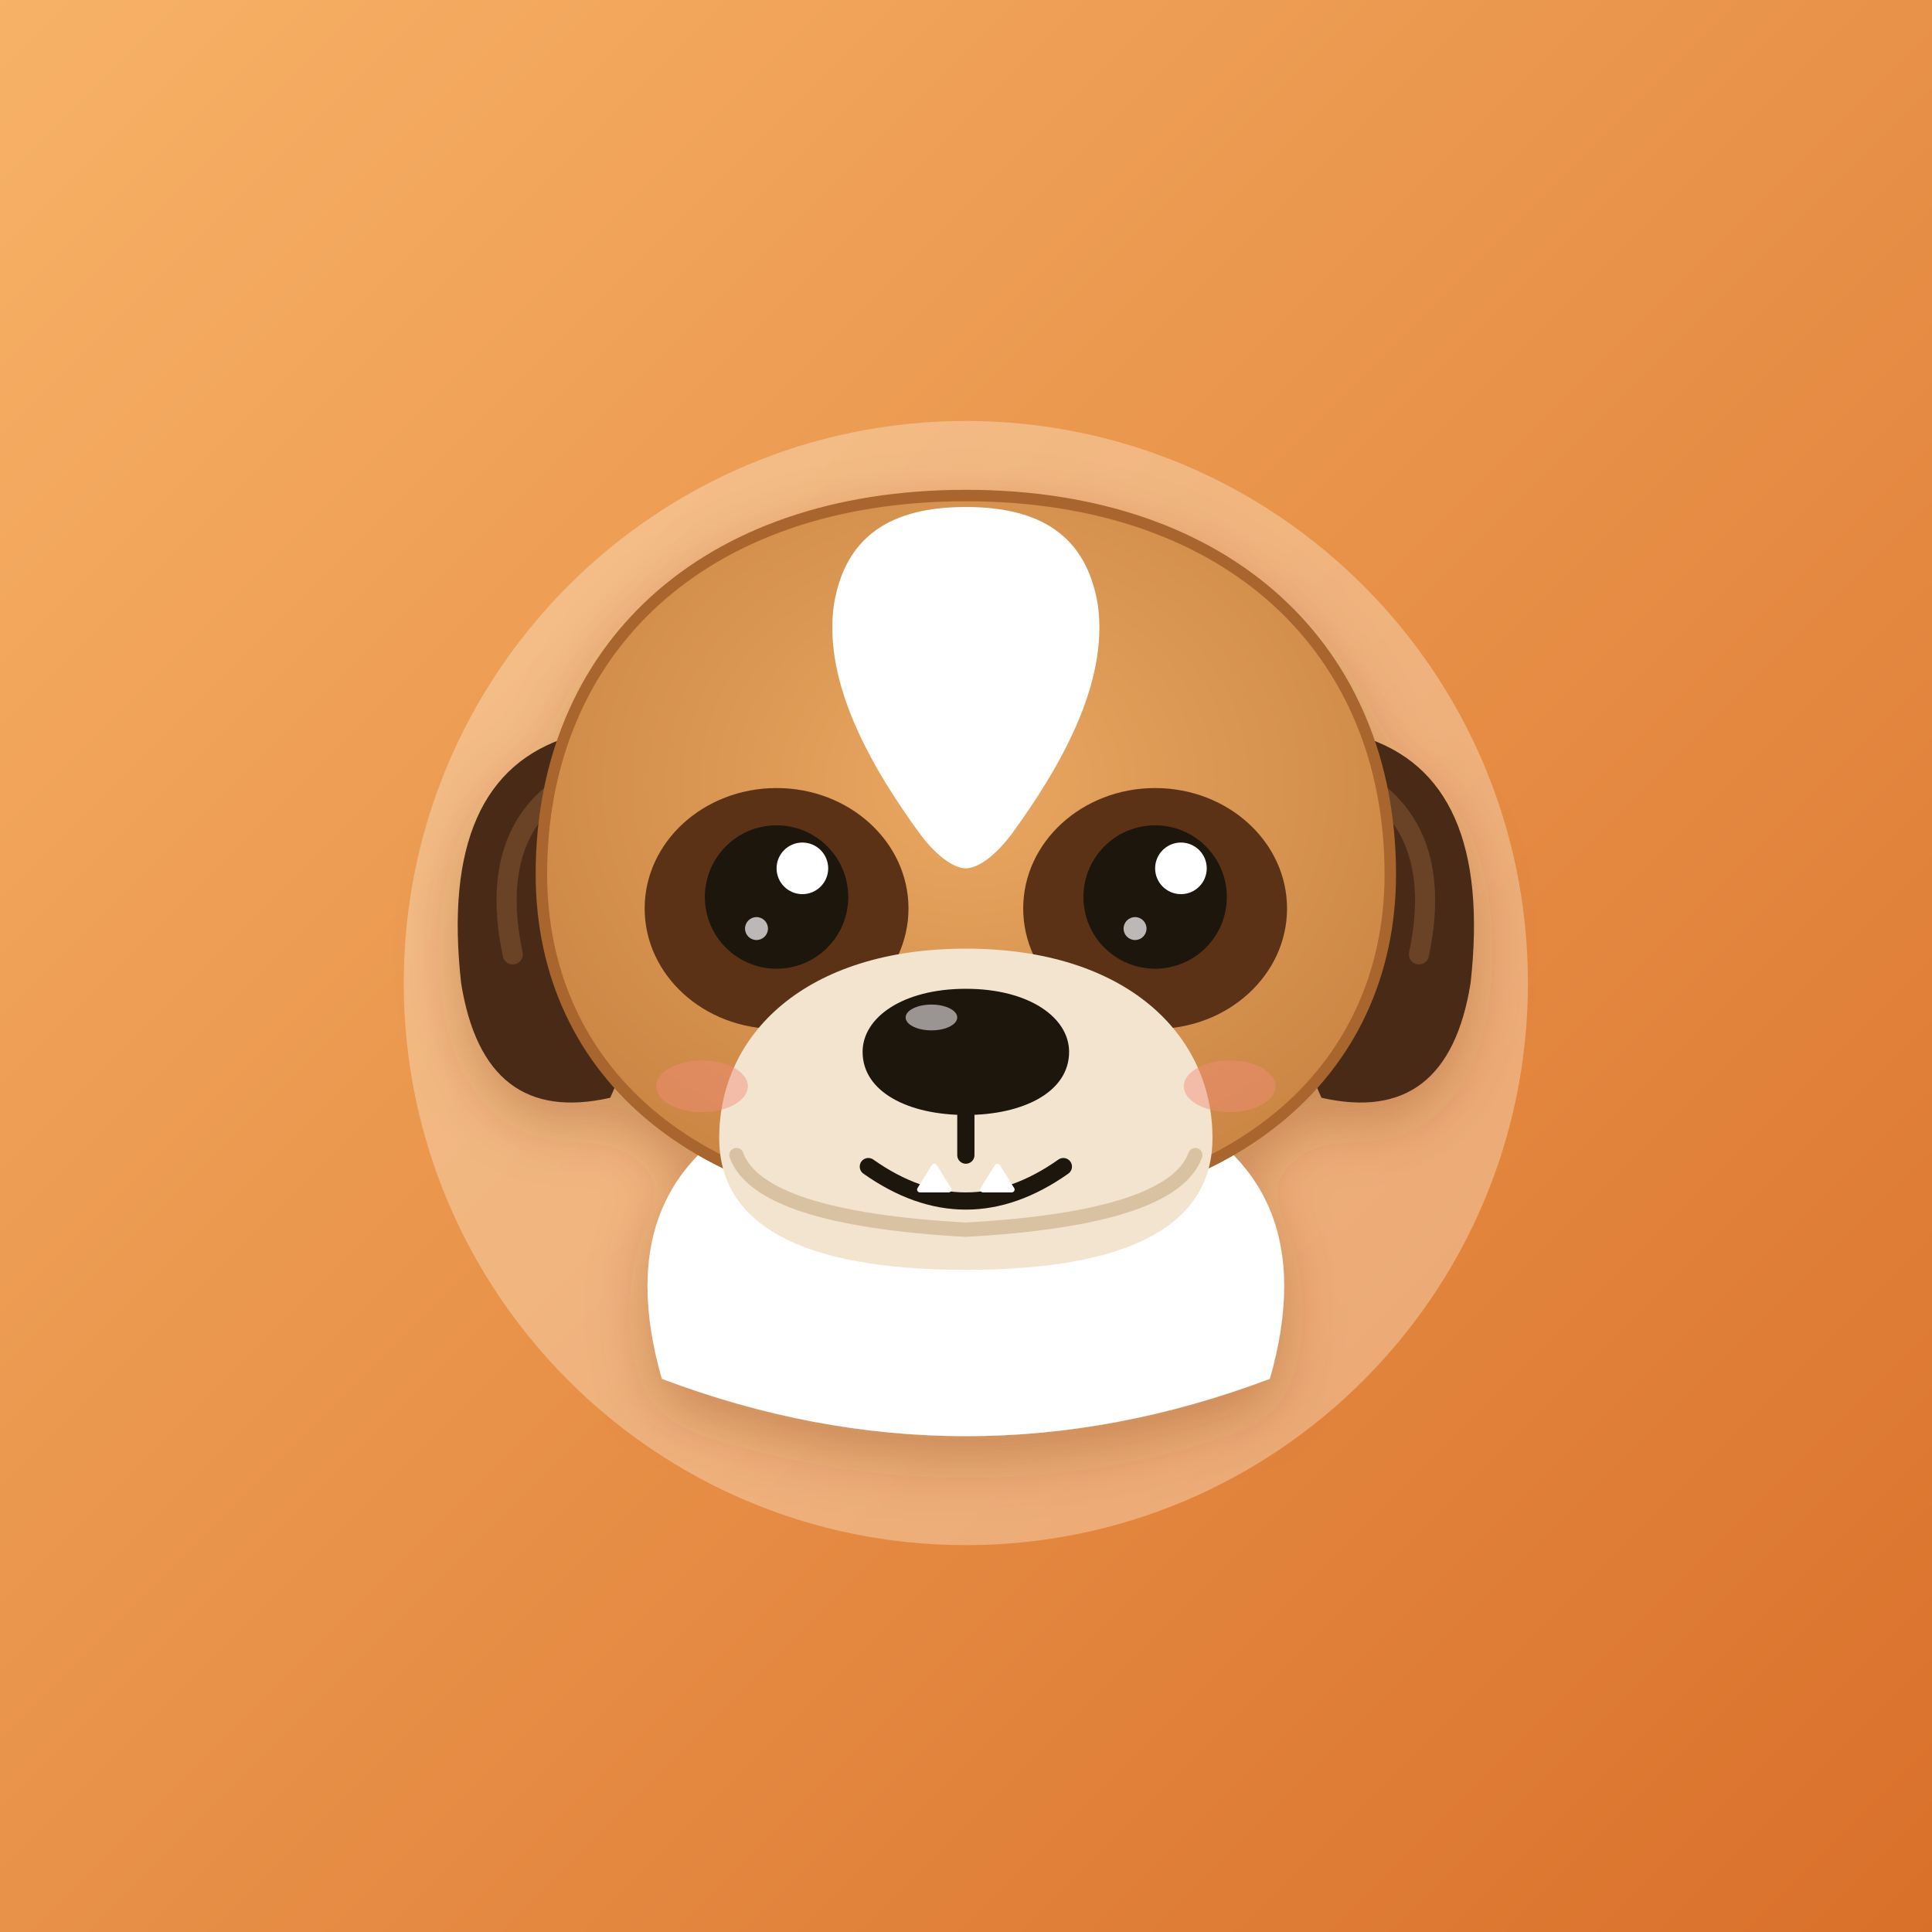
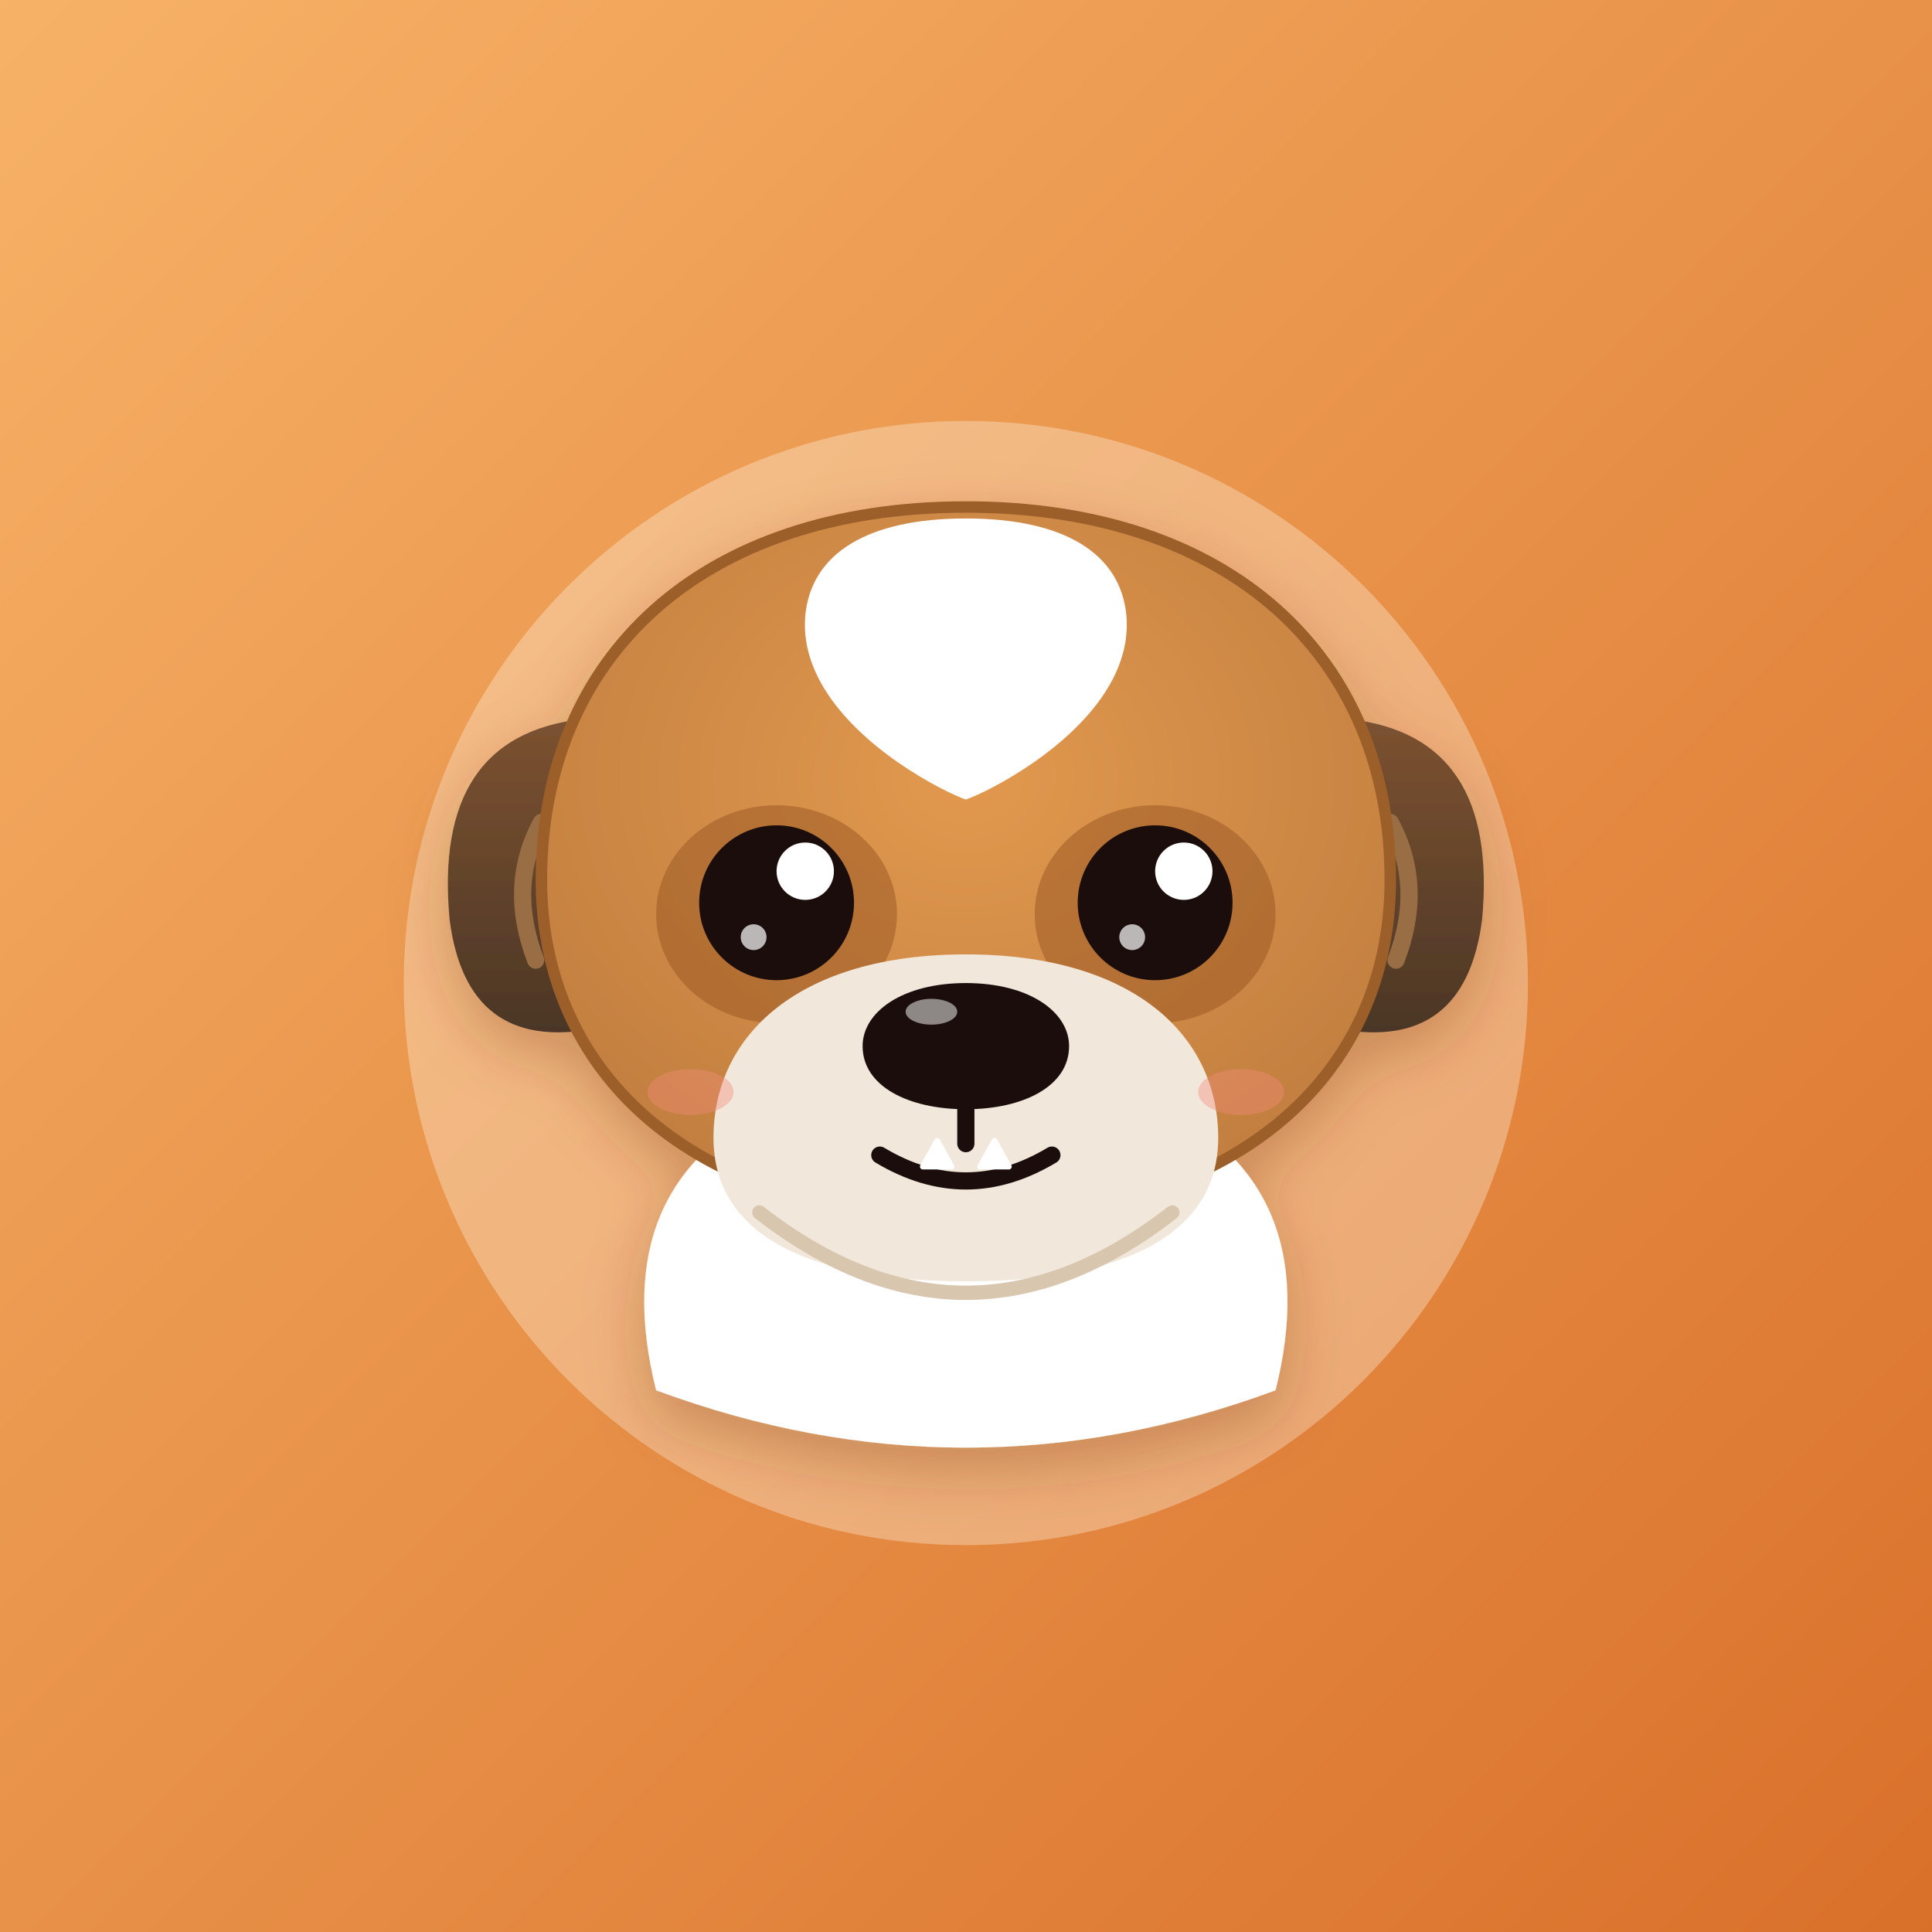
<svg xmlns="http://www.w3.org/2000/svg" viewBox="0 0 512 512" width="512" height="512">
  <defs>
    <linearGradient id="bg" x1="0" y1="0" x2="1" y2="1">
      <stop offset="0" stop-color="#F7B267" />
      <stop offset="1" stop-color="#D9702A" />
    </linearGradient>
-     <radialGradient id="face" cx="50%" cy="40%" r="65%">
-       <stop offset="0" stop-color="#E9A862" />
-       <stop offset="1" stop-color="#C98342" />
+     <radialGradient id="face" cx="50%" cy="38%" r="68%">
+       <stop offset="0" stop-color="#E2994F" />
+       <stop offset="1" stop-color="#BF7C3E" />
    </radialGradient>
+     <linearGradient id="ear" x1="0" y1="0" x2="0" y2="1">
+       <stop offset="0" stop-color="#7C5230" />
+       <stop offset="1" stop-color="#4B3626" />
+     </linearGradient>
    <filter id="sh" x="-20%" y="-20%" width="140%" height="150%">
      <feDropShadow dx="0" dy="8" stdDeviation="10" flood-color="#6B3208" flood-opacity=".28" />
    </filter>
  </defs>
  <rect width="512" height="512" fill="url(#bg)" />
  <g transform="translate(61.4 61.4) scale(.76)">
    <circle cx="256" cy="262" r="196" fill="#FFF3E2" opacity=".35" />
    <g id="dog" filter="url(#sh)">
-       <path d="M150 400 q-20-70 40-96 h132 q60 26 40 96 q-106 40 -212 0z" fill="#FFFFFF" />
-       <path d="M200 322 q20 26 56 26 q36 0 56-26" fill="none" stroke="#EADCC8" stroke-width="5" stroke-linecap="round" />
-       <path d="M118 176 q-46 14 -38 86 q8 50 52 40 q18-40 14-98 q-2-20 -28-28z" fill="#4A2B18" />
-       <path d="M394 176 q46 14 38 86 q-8 50 -52 40 q-18-40 -14-98 q2-20 28-28z" fill="#4A2B18" />
-       <path d="M112 196 q-22 18 -14 56" fill="none" stroke="#6B4228" stroke-width="7" stroke-linecap="round" />
-       <path d="M400 196 q22 18 14 56" fill="none" stroke="#6B4228" stroke-width="7" stroke-linecap="round" />
-       <path d="M256 92 c-92 0 -148 54 -148 132 c0 70 56 118 148 118 c92 0 148 -48 148 -118 c0 -78 -56 -132 -148 -132z" fill="url(#face)" stroke="#A8662D" stroke-width="4" />
-       <path d="M256 96 c-26 0 -42 10 -46 34 c-4 28 14 58 30 80 c6 8 12 12 16 12 c4 0 10 -4 16 -12 c16 -22 34 -52 30 -80 c-4 -24 -20 -34 -46 -34z" fill="#FFFFFF" />
-       <ellipse cx="190" cy="236" rx="46" ry="42" fill="#5B3319" />
-       <ellipse cx="322" cy="236" rx="46" ry="42" fill="#5B3319" />
-       <path d="M256 250 c-56 0 -86 30 -86 66 c0 30 28 46 86 46 c58 0 86 -16 86 -46 c0 -36 -30 -66 -86 -66z" fill="#F3E4CF" />
-       <path d="M176 322 q8 22 80 26 q72 -4 80 -26" fill="none" stroke="#D9C2A2" stroke-width="5" stroke-linecap="round" />
-       <circle cx="190" cy="232" r="25" fill="#1E1210" />
-       <circle cx="322" cy="232" r="25" fill="#1E1210" />
-       <circle cx="199" cy="222" r="9" fill="#FFFFFF" />
-       <circle cx="331" cy="222" r="9" fill="#FFFFFF" />
-       <circle cx="183" cy="243" r="4" fill="#FFFFFF" opacity=".7" />
-       <circle cx="315" cy="243" r="4" fill="#FFFFFF" opacity=".7" />
-       <path d="M256 264 c-22 0 -36 10 -36 22 c0 14 16 22 36 22 c20 0 36 -8 36 -22 c0 -12 -14 -22 -36 -22z" fill="#1E1210" />
-       <ellipse cx="244" cy="274" rx="9" ry="4.5" fill="#FFFFFF" opacity=".55" />
-       <path d="M256 308 v14" stroke="#1E1210" stroke-width="6" stroke-linecap="round" />
-       <path d="M222 326 q34 24 68 0" fill="none" stroke="#1E1210" stroke-width="6" stroke-linecap="round" />
-       <path d="M240 334 l5 -8 l5 8z M262 334 l5 -8 l5 8z" fill="#FFFFFF" stroke="#FFFFFF" stroke-width="2" stroke-linejoin="round" />
-       <ellipse cx="164" cy="298" rx="16" ry="9" fill="#F28B7B" opacity=".45" />
-       <ellipse cx="348" cy="298" rx="16" ry="9" fill="#F28B7B" opacity=".45" />
+       <path d="M148 404 q-18-72 42-100 h132 q60 28 42 100 q-108 40 -216 0z" fill="#FFFFFF" />
+       <path d="M196 326 q22 24 60 24 q38 0 60-24" fill="none" stroke="#E6D7C2" stroke-width="5" stroke-linecap="round" />
+       <path d="M214 352 q42 16 84 0" fill="none" stroke="#E6D7C2" stroke-width="4" stroke-linecap="round" />
+       <path d="M122 170 q-52 6 -46 70 q6 46 50 38 q22-30 20-84 q-2-20 -24-24z" fill="url(#ear)" />
+       <path d="M390 170 q52 6 46 70 q-6 46 -50 38 q-22-30 -20-84 q2-20 24-24z" fill="url(#ear)" />
+       <path d="M108 206 q-12 22 -2 48" fill="none" stroke="#9A6E45" stroke-width="6" stroke-linecap="round" />
+       <path d="M404 206 q12 22 2 48" fill="none" stroke="#9A6E45" stroke-width="6" stroke-linecap="round" />
+       <path d="M256 96 c-92 0 -148 52 -148 130 c0 70 56 118 148 118 c92 0 148 -48 148 -118 c0 -78 -56 -130 -148 -130z" fill="url(#face)" stroke="#9C5F2A" stroke-width="4" />
+       <path d="M256 100 c-34 0 -54 12 -56 34 c-2 24 20 44 40 56 c10 6 16 8 16 8 c0 0 6 -2 16 -8 c20 -12 42 -32 40 -56 c-2 -22 -22 -34 -56 -34z" fill="#FFFFFF" />
+       <ellipse cx="190" cy="238" rx="42" ry="38" fill="#9C5A24" opacity=".55" />
+       <ellipse cx="322" cy="238" rx="42" ry="38" fill="#9C5A24" opacity=".55" />
+       <path d="M256 252 c-58 0 -88 28 -88 64 c0 32 30 50 88 50 c58 0 88 -18 88 -50 c0 -36 -30 -64 -88 -64z" fill="#F1E7DA" />
+       <path d="M184 342 q36 28 72 28 q36 0 72 -28" fill="none" stroke="#D8C6AE" stroke-width="5" stroke-linecap="round" />
+       <circle cx="190" cy="234" r="27" fill="#1A0F0C" />
+       <circle cx="322" cy="234" r="27" fill="#1A0F0C" />
+       <circle cx="200" cy="223" r="10" fill="#FFFFFF" />
+       <circle cx="332" cy="223" r="10" fill="#FFFFFF" />
+       <circle cx="182" cy="246" r="4.5" fill="#FFFFFF" opacity=".7" />
+       <circle cx="314" cy="246" r="4.5" fill="#FFFFFF" opacity=".7" />
+       <path d="M256 262 c-22 0 -36 10 -36 22 c0 14 16 22 36 22 c20 0 36 -8 36 -22 c0 -12 -14 -22 -36 -22z" fill="#1A0F0C" />
+       <ellipse cx="244" cy="272" rx="9" ry="4.5" fill="#FFFFFF" opacity=".5" />
+       <path d="M256 306 v12" stroke="#1A0F0C" stroke-width="6" stroke-linecap="round" />
+       <path d="M226 322 q30 18 60 0" fill="none" stroke="#1A0F0C" stroke-width="6" stroke-linecap="round" />
+       <path d="M241 326 l5 -9 l5 9z M261 326 l5 -9 l5 9z" fill="#FFFFFF" stroke="#FFFFFF" stroke-width="2" stroke-linejoin="round" />
+       <ellipse cx="160" cy="300" rx="15" ry="8" fill="#F28B7B" opacity=".4" />
+       <ellipse cx="352" cy="300" rx="15" ry="8" fill="#F28B7B" opacity=".4" />
    </g>
  </g>
</svg>
